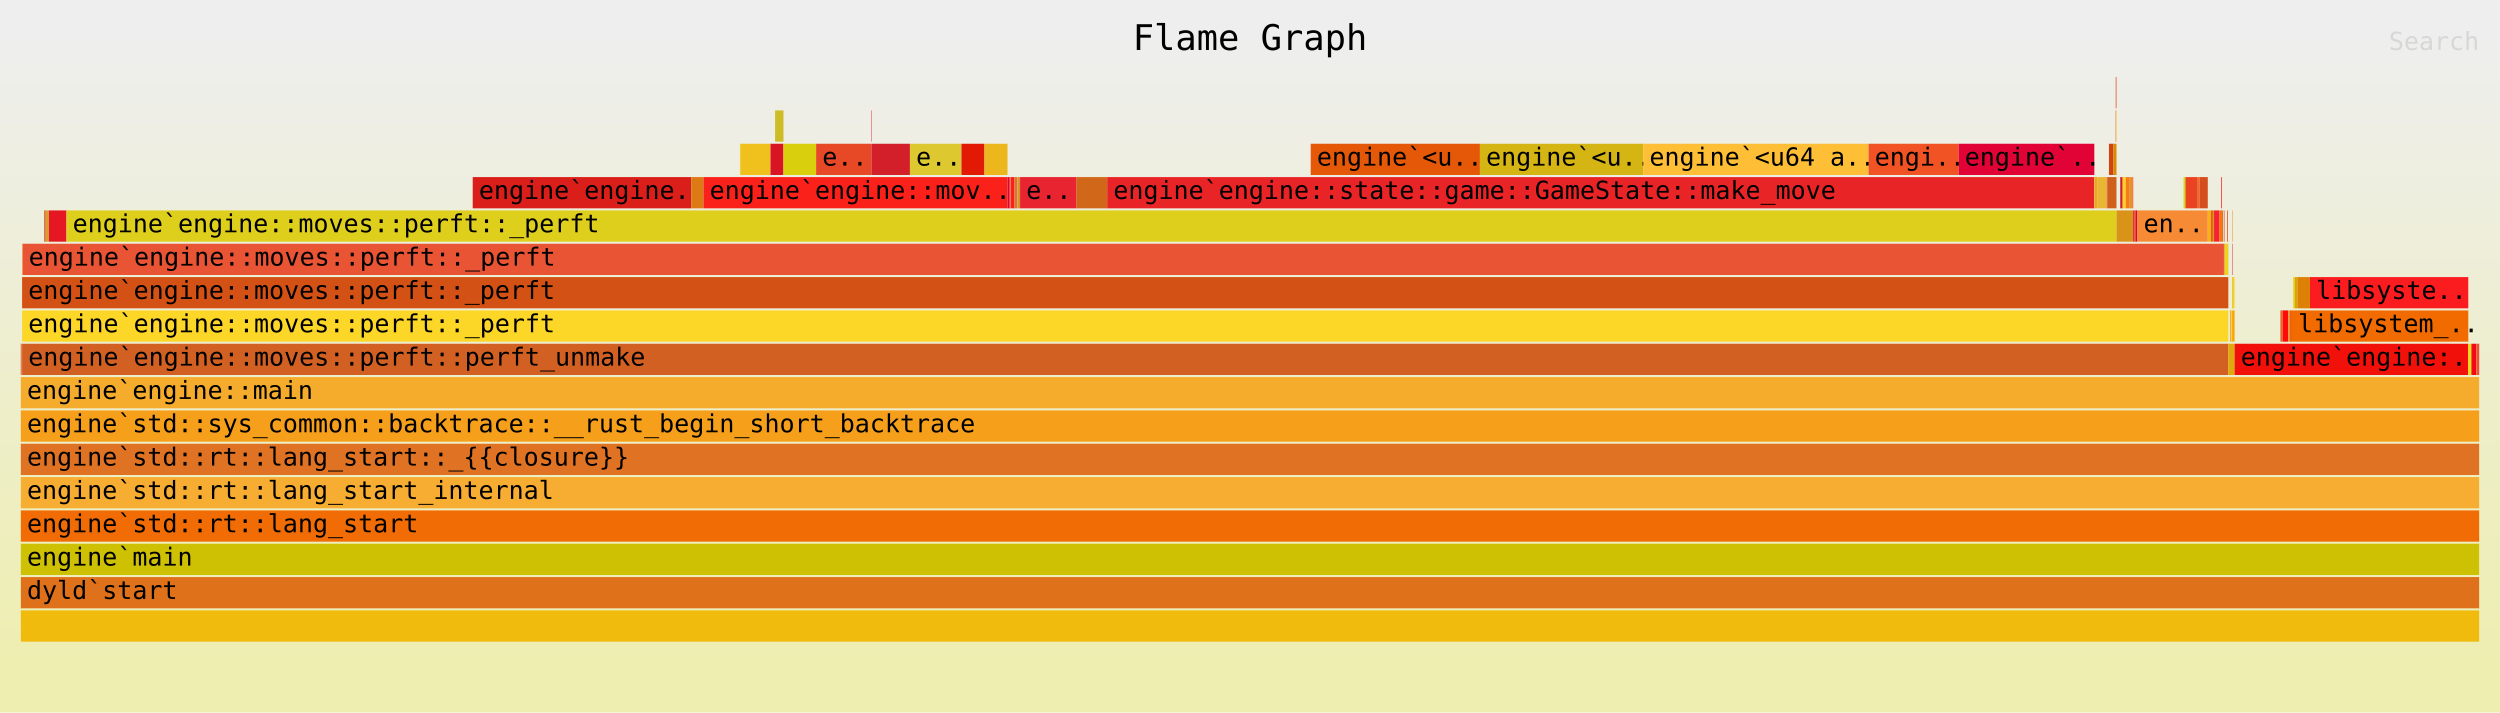
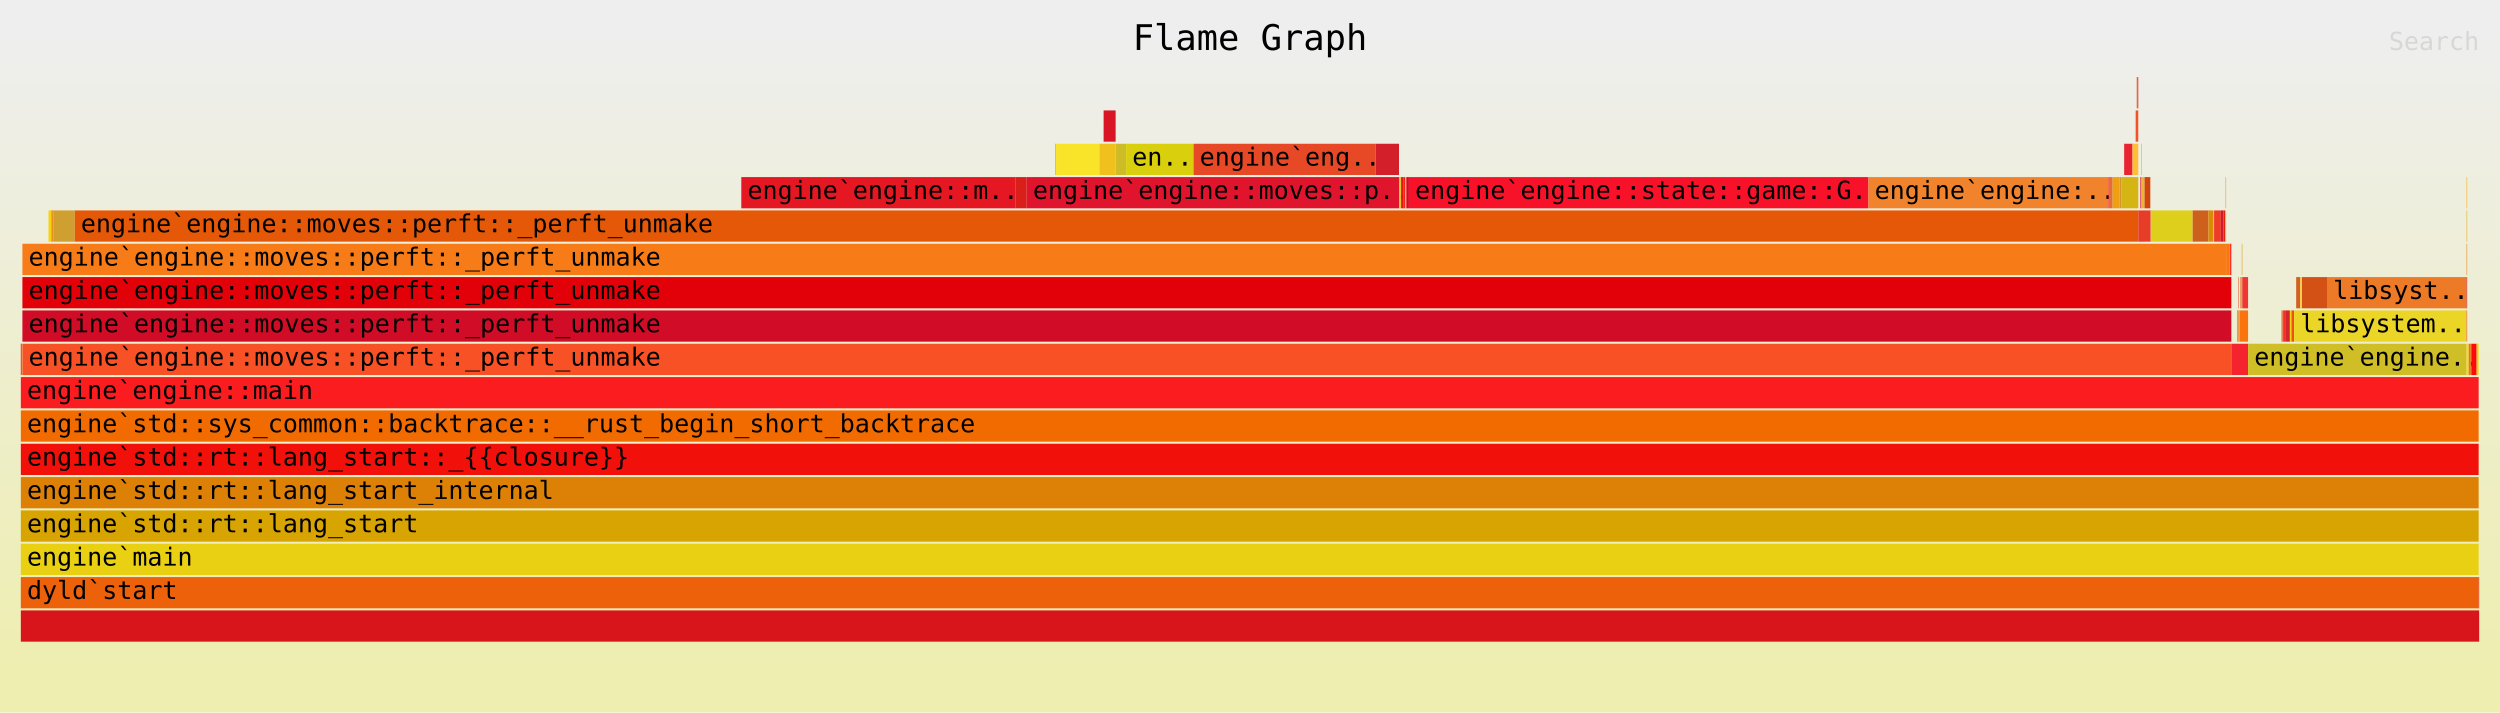
<svg xmlns="http://www.w3.org/2000/svg" xmlns:ns1="http://github.com/jonhoo/inferno" version="1.1" width="1200" height="342" viewBox="0 0 1200 342">
  <defs>
    <linearGradient id="background" y1="0" y2="1" x1="0" x2="0">
      <stop stop-color="#eeeeee" offset="5%" />
      <stop stop-color="#eeeeb0" offset="95%" />
    </linearGradient>
  </defs>
  <style type="text/css">
text { font-family:monospace; font-size:12px }
#title { text-anchor:middle; font-size:17px; }
#matched { text-anchor:end; }
#search { text-anchor:end; opacity:0.1; cursor:pointer; }
#search:hover, #search.show { opacity:1; }
#subtitle { text-anchor:middle; font-color:rgb(160,160,160); }
#unzoom { cursor:pointer; }
#frames &gt; *:hover { stroke:black; stroke-width:0.5; cursor:pointer; }
.hide { display:none; }
.parent { opacity:0.5; }
</style>
  <rect x="0" y="0" width="100%" height="342" fill="url(#background)" />
  <text id="title" fill="rgb(0,0,0)" x="50%" y="24.00">Flame Graph</text>
  <text id="details" fill="rgb(0,0,0)" x="10" y="325.00"> </text>
  <text id="unzoom" class="hide" fill="rgb(0,0,0)" x="10" y="24.00">Reset Zoom</text>
  <text id="search" fill="rgb(0,0,0)" x="1190" y="24.00">Search</text>
  <text id="matched" fill="rgb(0,0,0)" x="1190" y="325.00"> </text>
-   <svg id="frames" x="10" width="1180" total_samples="5870">
-     <g>
-       <rect x="0%" y="165" width="0.017%" height="15" fill="rgb(227,0,7)" ns1:x="0" ns1:w="1" />
+   <svg id="frames" x="10" width="1180" total_samples="4702">
+     <g>
+       <rect x="0%" y="165" width="0.021%" height="15" fill="rgb(227,0,7)" ns1:x="0" ns1:w="1" />
      <text x="0.25%" y="175.50" />
    </g>
    <g>
-       <rect x="0.017%" y="165" width="0.017%" height="15" fill="rgb(217,0,24)" ns1:x="1" ns1:w="1" />
-       <text x="0.267%" y="175.50" />
-     </g>
-     <g>
-       <rect x="0.034%" y="165" width="0.017%" height="15" fill="rgb(221,193,54)" ns1:x="2" ns1:w="1" />
-       <text x="0.284%" y="175.50" />
-     </g>
-     <g>
-       <rect x="0.051%" y="117" width="0.017%" height="15" fill="rgb(248,212,6)" ns1:x="3" ns1:w="1" />
-       <text x="0.301%" y="127.50" />
-     </g>
-     <g>
-       <rect x="0.954%" y="101" width="0.051%" height="15" fill="rgb(208,68,35)" ns1:x="56" ns1:w="3" />
-       <text x="1.204%" y="111.50" />
-     </g>
-     <g>
-       <rect x="1.005%" y="101" width="0.051%" height="15" fill="rgb(232,128,0)" ns1:x="59" ns1:w="3" />
-       <text x="1.255%" y="111.50" />
-     </g>
-     <g>
-       <rect x="1.056%" y="101" width="0.085%" height="15" fill="rgb(207,160,47)" ns1:x="62" ns1:w="5" />
-       <text x="1.306%" y="111.50" />
-     </g>
-     <g>
-       <rect x="1.141%" y="101" width="0.716%" height="15" fill="rgb(228,23,34)" ns1:x="67" ns1:w="42" />
-       <text x="1.391%" y="111.50" />
-     </g>
-     <g>
-       <rect x="18.382%" y="85" width="8.893%" height="15" fill="rgb(218,30,26)" ns1:x="1079" ns1:w="522" />
-       <text x="18.632%" y="95.50">engine`engine..</text>
-     </g>
-     <g>
-       <rect x="27.274%" y="85" width="0.494%" height="15" fill="rgb(220,122,19)" ns1:x="1601" ns1:w="29" />
-       <text x="27.524%" y="95.50" />
-     </g>
-     <g>
-       <rect x="29.25%" y="69" width="0.017%" height="15" fill="rgb(250,228,42)" ns1:x="1717" ns1:w="1" />
-       <text x="29.5%" y="79.50" />
-     </g>
-     <g>
-       <rect x="29.267%" y="69" width="1.227%" height="15" fill="rgb(240,193,28)" ns1:x="1718" ns1:w="72" />
-       <text x="29.517%" y="79.50" />
-     </g>
-     <g>
-       <rect x="30.494%" y="69" width="0.528%" height="15" fill="rgb(216,20,37)" ns1:x="1790" ns1:w="31" />
-       <text x="30.744%" y="79.50" />
-     </g>
-     <g>
-       <rect x="30.681%" y="53" width="0.341%" height="15" fill="rgb(206,188,39)" ns1:x="1801" ns1:w="20" />
-       <text x="30.931%" y="63.50" />
-     </g>
-     <g>
-       <rect x="31.022%" y="69" width="1.329%" height="15" fill="rgb(217,207,13)" ns1:x="1821" ns1:w="78" />
-       <text x="31.272%" y="79.50" />
-     </g>
-     <g>
-       <rect x="32.351%" y="69" width="2.249%" height="15" fill="rgb(231,73,38)" ns1:x="1899" ns1:w="132" />
-       <text x="32.601%" y="79.50">e..</text>
-     </g>
-     <g>
-       <rect x="34.583%" y="53" width="0.017%" height="15" fill="rgb(225,20,46)" ns1:x="2030" ns1:w="1" />
-       <text x="34.833%" y="63.50" />
-     </g>
-     <g>
-       <rect x="34.6%" y="69" width="1.567%" height="15" fill="rgb(210,31,41)" ns1:x="2031" ns1:w="92" />
-       <text x="34.85%" y="79.50" />
-     </g>
-     <g>
-       <rect x="36.167%" y="69" width="2.095%" height="15" fill="rgb(221,200,47)" ns1:x="2123" ns1:w="123" />
-       <text x="36.417%" y="79.50">e..</text>
-     </g>
-     <g>
-       <rect x="38.262%" y="69" width="0.937%" height="15" fill="rgb(226,26,5)" ns1:x="2246" ns1:w="55" />
-       <text x="38.512%" y="79.50" />
-     </g>
-     <g>
-       <rect x="27.768%" y="85" width="12.368%" height="15" fill="rgb(249,33,26)" ns1:x="1630" ns1:w="726" />
-       <text x="28.018%" y="95.50">engine`engine::mov..</text>
-     </g>
-     <g>
-       <rect x="39.199%" y="69" width="0.937%" height="15" fill="rgb(235,183,28)" ns1:x="2301" ns1:w="55" />
-       <text x="39.449%" y="79.50" />
-     </g>
-     <g>
-       <rect x="40.136%" y="85" width="0.085%" height="15" fill="rgb(221,5,38)" ns1:x="2356" ns1:w="5" />
-       <text x="40.386%" y="95.50" />
-     </g>
-     <g>
-       <rect x="40.221%" y="85" width="0.034%" height="15" fill="rgb(247,18,42)" ns1:x="2361" ns1:w="2" />
-       <text x="40.471%" y="95.50" />
-     </g>
-     <g>
-       <rect x="40.255%" y="85" width="0.017%" height="15" fill="rgb(241,131,45)" ns1:x="2363" ns1:w="1" />
-       <text x="40.505%" y="95.50" />
-     </g>
-     <g>
-       <rect x="40.273%" y="85" width="0.136%" height="15" fill="rgb(249,31,29)" ns1:x="2364" ns1:w="8" />
-       <text x="40.523%" y="95.50" />
-     </g>
-     <g>
-       <rect x="40.409%" y="85" width="0.119%" height="15" fill="rgb(225,111,53)" ns1:x="2372" ns1:w="7" />
-       <text x="40.659%" y="95.50" />
-     </g>
-     <g>
-       <rect x="40.528%" y="85" width="0.017%" height="15" fill="rgb(238,160,17)" ns1:x="2379" ns1:w="1" />
-       <text x="40.778%" y="95.50" />
-     </g>
-     <g>
-       <rect x="40.545%" y="85" width="0.102%" height="15" fill="rgb(214,148,48)" ns1:x="2380" ns1:w="6" />
-       <text x="40.795%" y="95.50" />
-     </g>
-     <g>
-       <rect x="40.647%" y="85" width="2.3%" height="15" fill="rgb(232,36,49)" ns1:x="2386" ns1:w="135" />
-       <text x="40.897%" y="95.50">e..</text>
-     </g>
-     <g>
-       <rect x="42.947%" y="85" width="1.244%" height="15" fill="rgb(209,103,24)" ns1:x="2521" ns1:w="73" />
-       <text x="43.197%" y="95.50" />
-     </g>
-     <g>
-       <rect x="52.47%" y="69" width="6.883%" height="15" fill="rgb(229,88,8)" ns1:x="3080" ns1:w="404" />
-       <text x="52.72%" y="79.50">engine`&lt;u..</text>
-     </g>
-     <g>
-       <rect x="59.353%" y="69" width="6.644%" height="15" fill="rgb(213,181,19)" ns1:x="3484" ns1:w="390" />
-       <text x="59.603%" y="79.50">engine`&lt;u..</text>
-     </g>
-     <g>
-       <rect x="65.997%" y="69" width="9.165%" height="15" fill="rgb(254,191,54)" ns1:x="3874" ns1:w="538" />
-       <text x="66.247%" y="79.50">engine`&lt;u64 a..</text>
-     </g>
-     <g>
-       <rect x="75.162%" y="69" width="3.663%" height="15" fill="rgb(241,83,37)" ns1:x="4412" ns1:w="215" />
-       <text x="75.412%" y="79.50">engi..</text>
-     </g>
-     <g>
-       <rect x="44.191%" y="85" width="40.153%" height="15" fill="rgb(233,36,39)" ns1:x="2594" ns1:w="2357" />
-       <text x="44.441%" y="95.50">engine`engine::state::game::GameState::make_move</text>
-     </g>
-     <g>
-       <rect x="78.825%" y="69" width="5.52%" height="15" fill="rgb(226,3,54)" ns1:x="4627" ns1:w="324" />
-       <text x="79.075%" y="79.50">engine`..</text>
-     </g>
-     <g>
-       <rect x="84.344%" y="85" width="0.017%" height="15" fill="rgb(245,192,40)" ns1:x="4951" ns1:w="1" />
-       <text x="84.594%" y="95.50" />
-     </g>
-     <g>
-       <rect x="84.361%" y="85" width="0.102%" height="15" fill="rgb(238,167,29)" ns1:x="4952" ns1:w="6" />
-       <text x="84.611%" y="95.50" />
-     </g>
-     <g>
-       <rect x="84.463%" y="85" width="0.392%" height="15" fill="rgb(232,182,51)" ns1:x="4958" ns1:w="23" />
-       <text x="84.713%" y="95.50" />
-     </g>
-     <g>
-       <rect x="84.855%" y="85" width="0.034%" height="15" fill="rgb(231,60,39)" ns1:x="4981" ns1:w="2" />
-       <text x="85.105%" y="95.50" />
-     </g>
-     <g>
-       <rect x="84.94%" y="69" width="0.187%" height="15" fill="rgb(208,69,12)" ns1:x="4986" ns1:w="11" />
-       <text x="85.19%" y="79.50" />
-     </g>
-     <g>
-       <rect x="85.213%" y="53" width="0.017%" height="15" fill="rgb(235,93,37)" ns1:x="5002" ns1:w="1" />
-       <text x="85.463%" y="63.50" />
-     </g>
-     <g>
-       <rect x="85.213%" y="37" width="0.017%" height="15" fill="rgb(213,116,39)" ns1:x="5002" ns1:w="1" />
-       <text x="85.463%" y="47.50" />
-     </g>
-     <g>
-       <rect x="1.857%" y="101" width="83.39%" height="15" fill="rgb(222,207,29)" ns1:x="109" ns1:w="4895" />
-       <text x="2.107%" y="111.50">engine`engine::moves::perft::_perft</text>
-     </g>
-     <g>
-       <rect x="84.889%" y="85" width="0.358%" height="15" fill="rgb(206,96,30)" ns1:x="4983" ns1:w="21" />
-       <text x="85.139%" y="95.50" />
-     </g>
-     <g>
-       <rect x="85.128%" y="69" width="0.119%" height="15" fill="rgb(218,138,4)" ns1:x="4997" ns1:w="7" />
-       <text x="85.378%" y="79.50" />
-     </g>
-     <g>
-       <rect x="85.23%" y="53" width="0.017%" height="15" fill="rgb(250,191,14)" ns1:x="5003" ns1:w="1" />
-       <text x="85.48%" y="63.50" />
-     </g>
-     <g>
-       <rect x="85.23%" y="37" width="0.017%" height="15" fill="rgb(239,60,40)" ns1:x="5003" ns1:w="1" />
-       <text x="85.48%" y="47.50" />
-     </g>
-     <g>
-       <rect x="85.4%" y="85" width="0.085%" height="15" fill="rgb(206,27,48)" ns1:x="5013" ns1:w="5" />
-       <text x="85.65%" y="95.50" />
-     </g>
-     <g>
-       <rect x="85.486%" y="85" width="0.017%" height="15" fill="rgb(225,35,8)" ns1:x="5018" ns1:w="1" />
-       <text x="85.736%" y="95.50" />
-     </g>
-     <g>
-       <rect x="85.503%" y="85" width="0.119%" height="15" fill="rgb(250,213,24)" ns1:x="5019" ns1:w="7" />
-       <text x="85.753%" y="95.50" />
-     </g>
-     <g>
-       <rect x="85.622%" y="85" width="0.136%" height="15" fill="rgb(247,123,22)" ns1:x="5026" ns1:w="8" />
-       <text x="85.872%" y="95.50" />
-     </g>
-     <g>
-       <rect x="85.758%" y="85" width="0.034%" height="15" fill="rgb(231,138,38)" ns1:x="5034" ns1:w="2" />
-       <text x="86.008%" y="95.50" />
-     </g>
-     <g>
-       <rect x="85.792%" y="85" width="0.085%" height="15" fill="rgb(231,145,46)" ns1:x="5036" ns1:w="5" />
-       <text x="86.042%" y="95.50" />
-     </g>
-     <g>
-       <rect x="85.877%" y="85" width="0.017%" height="15" fill="rgb(251,118,11)" ns1:x="5041" ns1:w="1" />
-       <text x="86.127%" y="95.50" />
-     </g>
-     <g>
-       <rect x="85.247%" y="101" width="0.681%" height="15" fill="rgb(217,147,25)" ns1:x="5004" ns1:w="40" />
-       <text x="85.497%" y="111.50" />
-     </g>
-     <g>
-       <rect x="85.894%" y="85" width="0.034%" height="15" fill="rgb(247,81,37)" ns1:x="5042" ns1:w="2" />
-       <text x="86.144%" y="95.50" />
-     </g>
-     <g>
-       <rect x="85.928%" y="101" width="0.034%" height="15" fill="rgb(209,12,38)" ns1:x="5044" ns1:w="2" />
-       <text x="86.178%" y="111.50" />
-     </g>
-     <g>
-       <rect x="85.963%" y="101" width="0.017%" height="15" fill="rgb(227,1,9)" ns1:x="5046" ns1:w="1" />
-       <text x="86.213%" y="111.50" />
-     </g>
-     <g>
-       <rect x="85.98%" y="101" width="0.051%" height="15" fill="rgb(248,47,43)" ns1:x="5047" ns1:w="3" />
-       <text x="86.23%" y="111.50" />
-     </g>
-     <g>
-       <rect x="86.031%" y="101" width="0.068%" height="15" fill="rgb(221,10,30)" ns1:x="5050" ns1:w="4" />
-       <text x="86.281%" y="111.50" />
-     </g>
-     <g>
-       <rect x="87.973%" y="85" width="0.051%" height="15" fill="rgb(210,229,1)" ns1:x="5164" ns1:w="3" />
-       <text x="88.223%" y="95.50" />
-     </g>
-     <g>
-       <rect x="88.024%" y="85" width="0.051%" height="15" fill="rgb(222,148,37)" ns1:x="5167" ns1:w="3" />
-       <text x="88.274%" y="95.50" />
-     </g>
-     <g>
-       <rect x="88.075%" y="85" width="0.477%" height="15" fill="rgb(234,67,33)" ns1:x="5170" ns1:w="28" />
-       <text x="88.325%" y="95.50" />
-     </g>
-     <g>
-       <rect x="88.552%" y="85" width="0.068%" height="15" fill="rgb(247,98,35)" ns1:x="5198" ns1:w="4" />
-       <text x="88.802%" y="95.50" />
-     </g>
-     <g>
-       <rect x="86.099%" y="101" width="2.862%" height="15" fill="rgb(247,138,52)" ns1:x="5054" ns1:w="168" />
-       <text x="86.349%" y="111.50">en..</text>
-     </g>
-     <g>
-       <rect x="88.62%" y="85" width="0.341%" height="15" fill="rgb(213,79,30)" ns1:x="5202" ns1:w="20" />
-       <text x="88.87%" y="95.50" />
-     </g>
-     <g>
-       <rect x="88.961%" y="101" width="0.136%" height="15" fill="rgb(246,177,23)" ns1:x="5222" ns1:w="8" />
-       <text x="89.211%" y="111.50" />
-     </g>
-     <g>
-       <rect x="89.097%" y="101" width="0.068%" height="15" fill="rgb(230,62,27)" ns1:x="5230" ns1:w="4" />
-       <text x="89.347%" y="111.50" />
-     </g>
-     <g>
-       <rect x="89.165%" y="101" width="0.051%" height="15" fill="rgb(216,154,8)" ns1:x="5234" ns1:w="3" />
-       <text x="89.415%" y="111.50" />
-     </g>
-     <g>
-       <rect x="89.216%" y="101" width="0.222%" height="15" fill="rgb(244,35,45)" ns1:x="5237" ns1:w="13" />
-       <text x="89.466%" y="111.50" />
-     </g>
-     <g>
-       <rect x="89.438%" y="101" width="0.102%" height="15" fill="rgb(251,115,12)" ns1:x="5250" ns1:w="6" />
-       <text x="89.688%" y="111.50" />
-     </g>
-     <g>
-       <rect x="89.506%" y="85" width="0.034%" height="15" fill="rgb(240,54,50)" ns1:x="5254" ns1:w="2" />
-       <text x="89.756%" y="95.50" />
-     </g>
-     <g>
-       <rect x="0.068%" y="117" width="89.523%" height="15" fill="rgb(233,84,52)" ns1:x="4" ns1:w="5255" />
-       <text x="0.318%" y="127.50">engine`engine::moves::perft::_perft</text>
-     </g>
-     <g>
-       <rect x="89.54%" y="101" width="0.051%" height="15" fill="rgb(207,117,47)" ns1:x="5256" ns1:w="3" />
-       <text x="89.79%" y="111.50" />
-     </g>
-     <g>
-       <rect x="89.591%" y="117" width="0.051%" height="15" fill="rgb(249,43,39)" ns1:x="5259" ns1:w="3" />
-       <text x="89.841%" y="127.50" />
-     </g>
-     <g>
-       <rect x="89.625%" y="101" width="0.017%" height="15" fill="rgb(209,38,44)" ns1:x="5261" ns1:w="1" />
-       <text x="89.875%" y="111.50" />
-     </g>
-     <g>
-       <rect x="89.642%" y="117" width="0.136%" height="15" fill="rgb(236,212,23)" ns1:x="5262" ns1:w="8" />
-       <text x="89.892%" y="127.50" />
-     </g>
-     <g>
-       <rect x="89.745%" y="101" width="0.034%" height="15" fill="rgb(242,79,21)" ns1:x="5268" ns1:w="2" />
-       <text x="89.995%" y="111.50" />
-     </g>
-     <g>
-       <rect x="0.051%" y="165" width="89.745%" height="15" fill="rgb(211,96,35)" ns1:x="3" ns1:w="5268" />
-       <text x="0.301%" y="175.50">engine`engine::moves::perft::perft_unmake</text>
-     </g>
-     <g>
-       <rect x="0.051%" y="149" width="89.745%" height="15" fill="rgb(253,215,40)" ns1:x="3" ns1:w="5268" />
-       <text x="0.301%" y="159.50">engine`engine::moves::perft::_perft</text>
-     </g>
-     <g>
-       <rect x="0.051%" y="133" width="89.745%" height="15" fill="rgb(211,81,21)" ns1:x="3" ns1:w="5268" />
-       <text x="0.301%" y="143.50">engine`engine::moves::perft::_perft</text>
-     </g>
-     <g>
-       <rect x="89.778%" y="117" width="0.017%" height="15" fill="rgb(208,190,38)" ns1:x="5270" ns1:w="1" />
-       <text x="90.028%" y="127.50" />
-     </g>
-     <g>
-       <rect x="89.864%" y="149" width="0.017%" height="15" fill="rgb(235,213,38)" ns1:x="5275" ns1:w="1" />
-       <text x="90.114%" y="159.50" />
-     </g>
-     <g>
-       <rect x="89.881%" y="149" width="0.034%" height="15" fill="rgb(237,122,38)" ns1:x="5276" ns1:w="2" />
-       <text x="90.131%" y="159.50" />
-     </g>
-     <g>
-       <rect x="89.915%" y="149" width="0.034%" height="15" fill="rgb(244,218,35)" ns1:x="5278" ns1:w="2" />
-       <text x="90.165%" y="159.50" />
-     </g>
-     <g>
-       <rect x="89.949%" y="133" width="0.017%" height="15" fill="rgb(240,68,47)" ns1:x="5280" ns1:w="1" />
-       <text x="90.199%" y="143.50" />
-     </g>
-     <g>
-       <rect x="89.949%" y="117" width="0.017%" height="15" fill="rgb(210,16,53)" ns1:x="5280" ns1:w="1" />
-       <text x="90.199%" y="127.50" />
-     </g>
-     <g>
-       <rect x="89.949%" y="101" width="0.017%" height="15" fill="rgb(235,124,12)" ns1:x="5280" ns1:w="1" />
-       <text x="90.199%" y="111.50" />
-     </g>
-     <g>
-       <rect x="89.796%" y="165" width="0.256%" height="15" fill="rgb(224,169,11)" ns1:x="5271" ns1:w="15" />
-       <text x="90.046%" y="175.50" />
-     </g>
-     <g>
-       <rect x="89.949%" y="149" width="0.102%" height="15" fill="rgb(250,166,2)" ns1:x="5280" ns1:w="6" />
-       <text x="90.199%" y="159.50" />
-     </g>
-     <g>
-       <rect x="89.966%" y="133" width="0.085%" height="15" fill="rgb(242,216,29)" ns1:x="5281" ns1:w="5" />
-       <text x="90.216%" y="143.50" />
-     </g>
-     <g>
-       <rect x="91.908%" y="149" width="0.017%" height="15" fill="rgb(230,116,27)" ns1:x="5395" ns1:w="1" />
-       <text x="92.158%" y="159.50" />
-     </g>
-     <g>
-       <rect x="91.925%" y="149" width="0.085%" height="15" fill="rgb(228,99,48)" ns1:x="5396" ns1:w="5" />
-       <text x="92.175%" y="159.50" />
-     </g>
-     <g>
-       <rect x="92.01%" y="149" width="0.222%" height="15" fill="rgb(253,11,6)" ns1:x="5401" ns1:w="13" />
-       <text x="92.26%" y="159.50" />
-     </g>
-     <g>
-       <rect x="92.232%" y="149" width="0.051%" height="15" fill="rgb(247,143,39)" ns1:x="5414" ns1:w="3" />
-       <text x="92.482%" y="159.50" />
-     </g>
-     <g>
-       <rect x="92.283%" y="149" width="0.102%" height="15" fill="rgb(236,97,10)" ns1:x="5417" ns1:w="6" />
-       <text x="92.533%" y="159.50" />
-     </g>
-     <g>
-       <rect x="92.436%" y="133" width="0.068%" height="15" fill="rgb(233,208,19)" ns1:x="5426" ns1:w="4" />
-       <text x="92.686%" y="143.50" />
-     </g>
-     <g>
-       <rect x="92.504%" y="133" width="0.102%" height="15" fill="rgb(216,164,2)" ns1:x="5430" ns1:w="6" />
-       <text x="92.754%" y="143.50" />
-     </g>
-     <g>
-       <rect x="92.606%" y="133" width="0.511%" height="15" fill="rgb(220,129,5)" ns1:x="5436" ns1:w="30" />
-       <text x="92.856%" y="143.50" />
-     </g>
-     <g>
-       <rect x="90.051%" y="165" width="9.506%" height="15" fill="rgb(242,17,10)" ns1:x="5286" ns1:w="558" />
-       <text x="90.301%" y="175.50">engine`engine:..</text>
-     </g>
-     <g>
-       <rect x="92.385%" y="149" width="7.172%" height="15" fill="rgb(242,107,0)" ns1:x="5423" ns1:w="421" />
-       <text x="92.635%" y="159.50">libsystem_..</text>
-     </g>
-     <g>
-       <rect x="93.118%" y="133" width="6.439%" height="15" fill="rgb(251,28,31)" ns1:x="5466" ns1:w="378" />
-       <text x="93.368%" y="143.50">libsyste..</text>
-     </g>
-     <g>
-       <rect x="99.557%" y="165" width="0.119%" height="15" fill="rgb(233,223,10)" ns1:x="5844" ns1:w="7" />
-       <text x="99.807%" y="175.50" />
-     </g>
-     <g>
-       <rect x="99.676%" y="165" width="0.017%" height="15" fill="rgb(215,21,27)" ns1:x="5851" ns1:w="1" />
-       <text x="99.926%" y="175.50" />
-     </g>
-     <g>
-       <rect x="99.693%" y="165" width="0.017%" height="15" fill="rgb(232,23,21)" ns1:x="5852" ns1:w="1" />
-       <text x="99.943%" y="175.50" />
-     </g>
-     <g>
-       <rect x="99.71%" y="165" width="0.17%" height="15" fill="rgb(244,5,23)" ns1:x="5853" ns1:w="10" />
-       <text x="99.96%" y="175.50" />
-     </g>
-     <g>
-       <rect x="99.881%" y="165" width="0.017%" height="15" fill="rgb(226,81,46)" ns1:x="5863" ns1:w="1" />
-       <text x="100.131%" y="175.50" />
-     </g>
-     <g>
-       <rect x="99.898%" y="165" width="0.051%" height="15" fill="rgb(247,70,30)" ns1:x="5864" ns1:w="3" />
-       <text x="100.148%" y="175.50" />
-     </g>
-     <g>
-       <rect x="99.949%" y="165" width="0.017%" height="15" fill="rgb(212,68,19)" ns1:x="5867" ns1:w="1" />
-       <text x="100.199%" y="175.50" />
-     </g>
-     <g>
-       <rect x="0%" y="293" width="100%" height="15" fill="rgb(240,187,13)" ns1:x="0" ns1:w="5870" />
+       <rect x="0.021%" y="165" width="0.021%" height="15" fill="rgb(217,0,24)" ns1:x="1" ns1:w="1" />
+       <text x="0.271%" y="175.50" />
+     </g>
+     <g>
+       <rect x="0.043%" y="165" width="0.021%" height="15" fill="rgb(221,193,54)" ns1:x="2" ns1:w="1" />
+       <text x="0.292%" y="175.50" />
+     </g>
+     <g>
+       <rect x="1.127%" y="101" width="0.128%" height="15" fill="rgb(248,212,6)" ns1:x="53" ns1:w="6" />
+       <text x="1.377%" y="111.50" />
+     </g>
+     <g>
+       <rect x="1.255%" y="101" width="0.021%" height="15" fill="rgb(208,68,35)" ns1:x="59" ns1:w="1" />
+       <text x="1.505%" y="111.50" />
+     </g>
+     <g>
+       <rect x="1.276%" y="101" width="0.043%" height="15" fill="rgb(232,128,0)" ns1:x="60" ns1:w="2" />
+       <text x="1.526%" y="111.50" />
+     </g>
+     <g>
+       <rect x="1.319%" y="101" width="0.872%" height="15" fill="rgb(207,160,47)" ns1:x="62" ns1:w="41" />
+       <text x="1.569%" y="111.50" />
+     </g>
+     <g>
+       <rect x="29.307%" y="85" width="11.144%" height="15" fill="rgb(228,23,34)" ns1:x="1378" ns1:w="524" />
+       <text x="29.557%" y="95.50">engine`engine::m..</text>
+     </g>
+     <g>
+       <rect x="40.451%" y="85" width="0.468%" height="15" fill="rgb(218,30,26)" ns1:x="1902" ns1:w="22" />
+       <text x="40.701%" y="95.50" />
+     </g>
+     <g>
+       <rect x="42.089%" y="69" width="0.021%" height="15" fill="rgb(220,122,19)" ns1:x="1979" ns1:w="1" />
+       <text x="42.339%" y="79.50" />
+     </g>
+     <g>
+       <rect x="42.11%" y="69" width="1.765%" height="15" fill="rgb(250,228,42)" ns1:x="1980" ns1:w="83" />
+       <text x="42.36%" y="79.50" />
+     </g>
+     <g>
+       <rect x="43.875%" y="69" width="0.659%" height="15" fill="rgb(240,193,28)" ns1:x="2063" ns1:w="31" />
+       <text x="44.125%" y="79.50" />
+     </g>
+     <g>
+       <rect x="44.045%" y="53" width="0.489%" height="15" fill="rgb(216,20,37)" ns1:x="2071" ns1:w="23" />
+       <text x="44.295%" y="63.50" />
+     </g>
+     <g>
+       <rect x="44.534%" y="69" width="0.425%" height="15" fill="rgb(206,188,39)" ns1:x="2094" ns1:w="20" />
+       <text x="44.784%" y="79.50" />
+     </g>
+     <g>
+       <rect x="44.96%" y="69" width="2.744%" height="15" fill="rgb(217,207,13)" ns1:x="2114" ns1:w="129" />
+       <text x="45.21%" y="79.50">en..</text>
+     </g>
+     <g>
+       <rect x="47.703%" y="69" width="7.401%" height="15" fill="rgb(231,73,38)" ns1:x="2243" ns1:w="348" />
+       <text x="47.953%" y="79.50">engine`eng..</text>
+     </g>
+     <g>
+       <rect x="40.919%" y="85" width="15.143%" height="15" fill="rgb(225,20,46)" ns1:x="1924" ns1:w="712" />
+       <text x="41.169%" y="95.50">engine`engine::moves::p..</text>
+     </g>
+     <g>
+       <rect x="55.104%" y="69" width="0.957%" height="15" fill="rgb(210,31,41)" ns1:x="2591" ns1:w="45" />
+       <text x="55.354%" y="79.50" />
+     </g>
+     <g>
+       <rect x="56.061%" y="85" width="0.085%" height="15" fill="rgb(221,200,47)" ns1:x="2636" ns1:w="4" />
+       <text x="56.311%" y="95.50" />
+     </g>
+     <g>
+       <rect x="56.146%" y="85" width="0.085%" height="15" fill="rgb(226,26,5)" ns1:x="2640" ns1:w="4" />
+       <text x="56.396%" y="95.50" />
+     </g>
+     <g>
+       <rect x="56.231%" y="85" width="0.085%" height="15" fill="rgb(249,33,26)" ns1:x="2644" ns1:w="4" />
+       <text x="56.481%" y="95.50" />
+     </g>
+     <g>
+       <rect x="56.316%" y="85" width="0.043%" height="15" fill="rgb(235,183,28)" ns1:x="2648" ns1:w="2" />
+       <text x="56.566%" y="95.50" />
+     </g>
+     <g>
+       <rect x="56.359%" y="85" width="0.106%" height="15" fill="rgb(221,5,38)" ns1:x="2650" ns1:w="5" />
+       <text x="56.609%" y="95.50" />
+     </g>
+     <g>
+       <rect x="56.465%" y="85" width="18.694%" height="15" fill="rgb(247,18,42)" ns1:x="2655" ns1:w="879" />
+       <text x="56.715%" y="95.50">engine`engine::state::game::G..</text>
+     </g>
+     <g>
+       <rect x="75.159%" y="85" width="9.762%" height="15" fill="rgb(241,131,45)" ns1:x="3534" ns1:w="459" />
+       <text x="75.409%" y="95.50">engine`engine:..</text>
+     </g>
+     <g>
+       <rect x="84.921%" y="85" width="0.021%" height="15" fill="rgb(249,31,29)" ns1:x="3993" ns1:w="1" />
+       <text x="85.171%" y="95.50" />
+     </g>
+     <g>
+       <rect x="84.943%" y="85" width="0.149%" height="15" fill="rgb(225,111,53)" ns1:x="3994" ns1:w="7" />
+       <text x="85.193%" y="95.50" />
+     </g>
+     <g>
+       <rect x="85.091%" y="85" width="0.277%" height="15" fill="rgb(238,160,17)" ns1:x="4001" ns1:w="13" />
+       <text x="85.341%" y="95.50" />
+     </g>
+     <g>
+       <rect x="85.368%" y="85" width="0.085%" height="15" fill="rgb(214,148,48)" ns1:x="4014" ns1:w="4" />
+       <text x="85.618%" y="95.50" />
+     </g>
+     <g>
+       <rect x="85.559%" y="69" width="0.34%" height="15" fill="rgb(232,36,49)" ns1:x="4023" ns1:w="16" />
+       <text x="85.809%" y="79.50" />
+     </g>
+     <g>
+       <rect x="86.07%" y="37" width="0.043%" height="15" fill="rgb(209,103,24)" ns1:x="4047" ns1:w="2" />
+       <text x="86.32%" y="47.50" />
+     </g>
+     <g>
+       <rect x="2.191%" y="101" width="83.943%" height="15" fill="rgb(229,88,8)" ns1:x="103" ns1:w="3947" />
+       <text x="2.441%" y="111.50">engine`engine::moves::perft::_perft_unmake</text>
+     </g>
+     <g>
+       <rect x="85.453%" y="85" width="0.681%" height="15" fill="rgb(213,181,19)" ns1:x="4018" ns1:w="32" />
+       <text x="85.703%" y="95.50" />
+     </g>
+     <g>
+       <rect x="85.9%" y="69" width="0.234%" height="15" fill="rgb(254,191,54)" ns1:x="4039" ns1:w="11" />
+       <text x="86.15%" y="79.50" />
+     </g>
+     <g>
+       <rect x="86.027%" y="53" width="0.106%" height="15" fill="rgb(241,83,37)" ns1:x="4045" ns1:w="5" />
+       <text x="86.277%" y="63.50" />
+     </g>
+     <g>
+       <rect x="86.112%" y="37" width="0.021%" height="15" fill="rgb(233,36,39)" ns1:x="4049" ns1:w="1" />
+       <text x="86.362%" y="47.50" />
+     </g>
+     <g>
+       <rect x="86.219%" y="85" width="0.043%" height="15" fill="rgb(226,3,54)" ns1:x="4054" ns1:w="2" />
+       <text x="86.469%" y="95.50" />
+     </g>
+     <g>
+       <rect x="86.261%" y="85" width="0.021%" height="15" fill="rgb(245,192,40)" ns1:x="4056" ns1:w="1" />
+       <text x="86.511%" y="95.50" />
+     </g>
+     <g>
+       <rect x="86.261%" y="69" width="0.021%" height="15" fill="rgb(238,167,29)" ns1:x="4056" ns1:w="1" />
+       <text x="86.511%" y="79.50" />
+     </g>
+     <g>
+       <rect x="86.282%" y="85" width="0.106%" height="15" fill="rgb(232,182,51)" ns1:x="4057" ns1:w="5" />
+       <text x="86.532%" y="95.50" />
+     </g>
+     <g>
+       <rect x="86.134%" y="101" width="0.489%" height="15" fill="rgb(231,60,39)" ns1:x="4050" ns1:w="23" />
+       <text x="86.384%" y="111.50" />
+     </g>
+     <g>
+       <rect x="86.389%" y="85" width="0.234%" height="15" fill="rgb(208,69,12)" ns1:x="4062" ns1:w="11" />
+       <text x="86.639%" y="95.50" />
+     </g>
+     <g>
+       <rect x="86.623%" y="101" width="0.021%" height="15" fill="rgb(235,93,37)" ns1:x="4073" ns1:w="1" />
+       <text x="86.873%" y="111.50" />
+     </g>
+     <g>
+       <rect x="86.644%" y="101" width="0.021%" height="15" fill="rgb(213,116,39)" ns1:x="4074" ns1:w="1" />
+       <text x="86.894%" y="111.50" />
+     </g>
+     <g>
+       <rect x="86.665%" y="101" width="1.68%" height="15" fill="rgb(222,207,29)" ns1:x="4075" ns1:w="79" />
+       <text x="86.915%" y="111.50" />
+     </g>
+     <g>
+       <rect x="88.345%" y="101" width="0.638%" height="15" fill="rgb(206,96,30)" ns1:x="4154" ns1:w="30" />
+       <text x="88.595%" y="111.50" />
+     </g>
+     <g>
+       <rect x="88.983%" y="101" width="0.191%" height="15" fill="rgb(218,138,4)" ns1:x="4184" ns1:w="9" />
+       <text x="89.233%" y="111.50" />
+     </g>
+     <g>
+       <rect x="89.175%" y="101" width="0.043%" height="15" fill="rgb(250,191,14)" ns1:x="4193" ns1:w="2" />
+       <text x="89.425%" y="111.50" />
+     </g>
+     <g>
+       <rect x="89.217%" y="101" width="0.277%" height="15" fill="rgb(239,60,40)" ns1:x="4195" ns1:w="13" />
+       <text x="89.467%" y="111.50" />
+     </g>
+     <g>
+       <rect x="89.494%" y="101" width="0.106%" height="15" fill="rgb(206,27,48)" ns1:x="4208" ns1:w="5" />
+       <text x="89.744%" y="111.50" />
+     </g>
+     <g>
+       <rect x="89.6%" y="101" width="0.064%" height="15" fill="rgb(225,35,8)" ns1:x="4213" ns1:w="3" />
+       <text x="89.85%" y="111.50" />
+     </g>
+     <g>
+       <rect x="89.664%" y="101" width="0.021%" height="15" fill="rgb(250,213,24)" ns1:x="4216" ns1:w="1" />
+       <text x="89.914%" y="111.50" />
+     </g>
+     <g>
+       <rect x="0.064%" y="117" width="89.643%" height="15" fill="rgb(247,123,22)" ns1:x="3" ns1:w="4215" />
+       <text x="0.314%" y="127.50">engine`engine::moves::perft::_perft_unmake</text>
+     </g>
+     <g>
+       <rect x="89.685%" y="101" width="0.021%" height="15" fill="rgb(231,138,38)" ns1:x="4217" ns1:w="1" />
+       <text x="89.935%" y="111.50" />
+     </g>
+     <g>
+       <rect x="89.685%" y="85" width="0.021%" height="15" fill="rgb(231,145,46)" ns1:x="4217" ns1:w="1" />
+       <text x="89.935%" y="95.50" />
+     </g>
+     <g>
+       <rect x="89.707%" y="117" width="0.128%" height="15" fill="rgb(251,118,11)" ns1:x="4218" ns1:w="6" />
+       <text x="89.957%" y="127.50" />
+     </g>
+     <g>
+       <rect x="89.834%" y="117" width="0.021%" height="15" fill="rgb(217,147,25)" ns1:x="4224" ns1:w="1" />
+       <text x="90.084%" y="127.50" />
+     </g>
+     <g>
+       <rect x="0.064%" y="165" width="89.855%" height="15" fill="rgb(247,81,37)" ns1:x="3" ns1:w="4225" />
+       <text x="0.314%" y="175.50">engine`engine::moves::perft::_perft_unmake</text>
+     </g>
+     <g>
+       <rect x="0.064%" y="149" width="89.855%" height="15" fill="rgb(209,12,38)" ns1:x="3" ns1:w="4225" />
+       <text x="0.314%" y="159.50">engine`engine::moves::perft::_perft_unmake</text>
+     </g>
+     <g>
+       <rect x="0.064%" y="133" width="89.855%" height="15" fill="rgb(227,1,9)" ns1:x="3" ns1:w="4225" />
+       <text x="0.314%" y="143.50">engine`engine::moves::perft::_perft_unmake</text>
+     </g>
+     <g>
+       <rect x="89.855%" y="117" width="0.064%" height="15" fill="rgb(248,47,43)" ns1:x="4225" ns1:w="3" />
+       <text x="90.105%" y="127.50" />
+     </g>
+     <g>
+       <rect x="90.153%" y="149" width="0.021%" height="15" fill="rgb(221,10,30)" ns1:x="4239" ns1:w="1" />
+       <text x="90.403%" y="159.50" />
+     </g>
+     <g>
+       <rect x="90.174%" y="149" width="0.021%" height="15" fill="rgb(210,229,1)" ns1:x="4240" ns1:w="1" />
+       <text x="90.424%" y="159.50" />
+     </g>
+     <g>
+       <rect x="90.196%" y="149" width="0.021%" height="15" fill="rgb(222,148,37)" ns1:x="4241" ns1:w="1" />
+       <text x="90.446%" y="159.50" />
+     </g>
+     <g>
+       <rect x="90.196%" y="133" width="0.021%" height="15" fill="rgb(234,67,33)" ns1:x="4241" ns1:w="1" />
+       <text x="90.446%" y="143.50" />
+     </g>
+     <g>
+       <rect x="90.217%" y="149" width="0.021%" height="15" fill="rgb(247,98,35)" ns1:x="4242" ns1:w="1" />
+       <text x="90.467%" y="159.50" />
+     </g>
+     <g>
+       <rect x="90.238%" y="149" width="0.021%" height="15" fill="rgb(247,138,52)" ns1:x="4243" ns1:w="1" />
+       <text x="90.488%" y="159.50" />
+     </g>
+     <g>
+       <rect x="90.281%" y="133" width="0.021%" height="15" fill="rgb(213,79,30)" ns1:x="4245" ns1:w="1" />
+       <text x="90.531%" y="143.50" />
+     </g>
+     <g>
+       <rect x="90.302%" y="133" width="0.043%" height="15" fill="rgb(246,177,23)" ns1:x="4246" ns1:w="2" />
+       <text x="90.552%" y="143.50" />
+     </g>
+     <g>
+       <rect x="90.344%" y="133" width="0.021%" height="15" fill="rgb(230,62,27)" ns1:x="4248" ns1:w="1" />
+       <text x="90.594%" y="143.50" />
+     </g>
+     <g>
+       <rect x="90.344%" y="117" width="0.021%" height="15" fill="rgb(216,154,8)" ns1:x="4248" ns1:w="1" />
+       <text x="90.594%" y="127.50" />
+     </g>
+     <g>
+       <rect x="89.919%" y="165" width="0.681%" height="15" fill="rgb(244,35,45)" ns1:x="4228" ns1:w="32" />
+       <text x="90.169%" y="175.50" />
+     </g>
+     <g>
+       <rect x="90.26%" y="149" width="0.34%" height="15" fill="rgb(251,115,12)" ns1:x="4244" ns1:w="16" />
+       <text x="90.51%" y="159.50" />
+     </g>
+     <g>
+       <rect x="90.366%" y="133" width="0.234%" height="15" fill="rgb(240,54,50)" ns1:x="4249" ns1:w="11" />
+       <text x="90.616%" y="143.50" />
+     </g>
+     <g>
+       <rect x="91.961%" y="149" width="0.043%" height="15" fill="rgb(233,84,52)" ns1:x="4324" ns1:w="2" />
+       <text x="92.211%" y="159.50" />
+     </g>
+     <g>
+       <rect x="92.003%" y="149" width="0.021%" height="15" fill="rgb(207,117,47)" ns1:x="4326" ns1:w="1" />
+       <text x="92.253%" y="159.50" />
+     </g>
+     <g>
+       <rect x="92.025%" y="149" width="0.085%" height="15" fill="rgb(249,43,39)" ns1:x="4327" ns1:w="4" />
+       <text x="92.275%" y="159.50" />
+     </g>
+     <g>
+       <rect x="92.11%" y="149" width="0.191%" height="15" fill="rgb(209,38,44)" ns1:x="4331" ns1:w="9" />
+       <text x="92.36%" y="159.50" />
+     </g>
+     <g>
+       <rect x="92.301%" y="149" width="0.064%" height="15" fill="rgb(236,212,23)" ns1:x="4340" ns1:w="3" />
+       <text x="92.551%" y="159.50" />
+     </g>
+     <g>
+       <rect x="92.365%" y="149" width="0.106%" height="15" fill="rgb(242,79,21)" ns1:x="4343" ns1:w="5" />
+       <text x="92.615%" y="159.50" />
+     </g>
+     <g>
+       <rect x="92.556%" y="133" width="0.17%" height="15" fill="rgb(211,96,35)" ns1:x="4352" ns1:w="8" />
+       <text x="92.806%" y="143.50" />
+     </g>
+     <g>
+       <rect x="92.727%" y="133" width="0.064%" height="15" fill="rgb(253,215,40)" ns1:x="4360" ns1:w="3" />
+       <text x="92.977%" y="143.50" />
+     </g>
+     <g>
+       <rect x="92.79%" y="133" width="1.021%" height="15" fill="rgb(211,81,21)" ns1:x="4363" ns1:w="48" />
+       <text x="93.04%" y="143.50" />
+     </g>
+     <g>
+       <rect x="90.6%" y="165" width="8.89%" height="15" fill="rgb(208,190,38)" ns1:x="4260" ns1:w="418" />
+       <text x="90.85%" y="175.50">engine`engine..</text>
+     </g>
+     <g>
+       <rect x="92.471%" y="149" width="7.018%" height="15" fill="rgb(235,213,38)" ns1:x="4348" ns1:w="330" />
+       <text x="92.721%" y="159.50">libsystem..</text>
+     </g>
+     <g>
+       <rect x="93.811%" y="133" width="5.678%" height="15" fill="rgb(237,122,38)" ns1:x="4411" ns1:w="267" />
+       <text x="94.061%" y="143.50">libsyst..</text>
+     </g>
+     <g>
+       <rect x="99.49%" y="165" width="0.021%" height="15" fill="rgb(244,218,35)" ns1:x="4678" ns1:w="1" />
+       <text x="99.74%" y="175.50" />
+     </g>
+     <g>
+       <rect x="99.49%" y="149" width="0.021%" height="15" fill="rgb(240,68,47)" ns1:x="4678" ns1:w="1" />
+       <text x="99.74%" y="159.50" />
+     </g>
+     <g>
+       <rect x="99.49%" y="133" width="0.021%" height="15" fill="rgb(210,16,53)" ns1:x="4678" ns1:w="1" />
+       <text x="99.74%" y="143.50" />
+     </g>
+     <g>
+       <rect x="99.49%" y="117" width="0.021%" height="15" fill="rgb(235,124,12)" ns1:x="4678" ns1:w="1" />
+       <text x="99.74%" y="127.50" />
+     </g>
+     <g>
+       <rect x="99.49%" y="101" width="0.021%" height="15" fill="rgb(224,169,11)" ns1:x="4678" ns1:w="1" />
+       <text x="99.74%" y="111.50" />
+     </g>
+     <g>
+       <rect x="99.49%" y="85" width="0.021%" height="15" fill="rgb(250,166,2)" ns1:x="4678" ns1:w="1" />
+       <text x="99.74%" y="95.50" />
+     </g>
+     <g>
+       <rect x="99.511%" y="165" width="0.064%" height="15" fill="rgb(242,216,29)" ns1:x="4679" ns1:w="3" />
+       <text x="99.761%" y="175.50" />
+     </g>
+     <g>
+       <rect x="99.575%" y="165" width="0.085%" height="15" fill="rgb(230,116,27)" ns1:x="4682" ns1:w="4" />
+       <text x="99.825%" y="175.50" />
+     </g>
+     <g>
+       <rect x="99.66%" y="165" width="0.021%" height="15" fill="rgb(228,99,48)" ns1:x="4686" ns1:w="1" />
+       <text x="99.91%" y="175.50" />
+     </g>
+     <g>
+       <rect x="99.681%" y="165" width="0.213%" height="15" fill="rgb(253,11,6)" ns1:x="4687" ns1:w="10" />
+       <text x="99.931%" y="175.50" />
+     </g>
+     <g>
+       <rect x="99.894%" y="165" width="0.043%" height="15" fill="rgb(247,143,39)" ns1:x="4697" ns1:w="2" />
+       <text x="100.144%" y="175.50" />
+     </g>
+     <g>
+       <rect x="0%" y="277" width="99.979%" height="15" fill="rgb(236,97,10)" ns1:x="0" ns1:w="4701" />
+       <text x="0.25%" y="287.50">dyld`start</text>
+     </g>
+     <g>
+       <rect x="0%" y="261" width="99.979%" height="15" fill="rgb(233,208,19)" ns1:x="0" ns1:w="4701" />
+       <text x="0.25%" y="271.50">engine`main</text>
+     </g>
+     <g>
+       <rect x="0%" y="245" width="99.979%" height="15" fill="rgb(216,164,2)" ns1:x="0" ns1:w="4701" />
+       <text x="0.25%" y="255.50">engine`std::rt::lang_start</text>
+     </g>
+     <g>
+       <rect x="0%" y="229" width="99.979%" height="15" fill="rgb(220,129,5)" ns1:x="0" ns1:w="4701" />
+       <text x="0.25%" y="239.50">engine`std::rt::lang_start_internal</text>
+     </g>
+     <g>
+       <rect x="0%" y="213" width="99.979%" height="15" fill="rgb(242,17,10)" ns1:x="0" ns1:w="4701" />
+       <text x="0.25%" y="223.50">engine`std::rt::lang_start::_{{closure}}</text>
+     </g>
+     <g>
+       <rect x="0%" y="197" width="99.979%" height="15" fill="rgb(242,107,0)" ns1:x="0" ns1:w="4701" />
+       <text x="0.25%" y="207.50">engine`std::sys_common::backtrace::__rust_begin_short_backtrace</text>
+     </g>
+     <g>
+       <rect x="0%" y="181" width="99.979%" height="15" fill="rgb(251,28,31)" ns1:x="0" ns1:w="4701" />
+       <text x="0.25%" y="191.50">engine`engine::main</text>
+     </g>
+     <g>
+       <rect x="99.936%" y="165" width="0.043%" height="15" fill="rgb(233,223,10)" ns1:x="4699" ns1:w="2" />
+       <text x="100.186%" y="175.50" />
+     </g>
+     <g>
+       <rect x="0%" y="293" width="100%" height="15" fill="rgb(215,21,27)" ns1:x="0" ns1:w="4702" />
      <text x="0.25%" y="303.50" />
    </g>
    <g>
-       <rect x="0%" y="277" width="100%" height="15" fill="rgb(223,113,26)" ns1:x="0" ns1:w="5870" />
-       <text x="0.25%" y="287.50">dyld`start</text>
-     </g>
-     <g>
-       <rect x="0%" y="261" width="100%" height="15" fill="rgb(206,192,2)" ns1:x="0" ns1:w="5870" />
-       <text x="0.25%" y="271.50">engine`main</text>
-     </g>
-     <g>
-       <rect x="0%" y="245" width="100%" height="15" fill="rgb(241,108,4)" ns1:x="0" ns1:w="5870" />
-       <text x="0.25%" y="255.50">engine`std::rt::lang_start</text>
-     </g>
-     <g>
-       <rect x="0%" y="229" width="100%" height="15" fill="rgb(247,173,49)" ns1:x="0" ns1:w="5870" />
-       <text x="0.25%" y="239.50">engine`std::rt::lang_start_internal</text>
-     </g>
-     <g>
-       <rect x="0%" y="213" width="100%" height="15" fill="rgb(224,114,35)" ns1:x="0" ns1:w="5870" />
-       <text x="0.25%" y="223.50">engine`std::rt::lang_start::_{{closure}}</text>
-     </g>
-     <g>
-       <rect x="0%" y="197" width="100%" height="15" fill="rgb(245,159,27)" ns1:x="0" ns1:w="5870" />
-       <text x="0.25%" y="207.50">engine`std::sys_common::backtrace::__rust_begin_short_backtrace</text>
-     </g>
-     <g>
-       <rect x="0%" y="181" width="100%" height="15" fill="rgb(245,172,44)" ns1:x="0" ns1:w="5870" />
-       <text x="0.25%" y="191.50">engine`engine::main</text>
-     </g>
-     <g>
-       <rect x="99.966%" y="165" width="0.034%" height="15" fill="rgb(236,23,11)" ns1:x="5868" ns1:w="2" />
-       <text x="100.216%" y="175.50" />
+       <rect x="99.979%" y="277" width="0.021%" height="15" fill="rgb(232,23,21)" ns1:x="4701" ns1:w="1" />
+       <text x="100.229%" y="287.50" />
    </g>
  </svg>
</svg>
